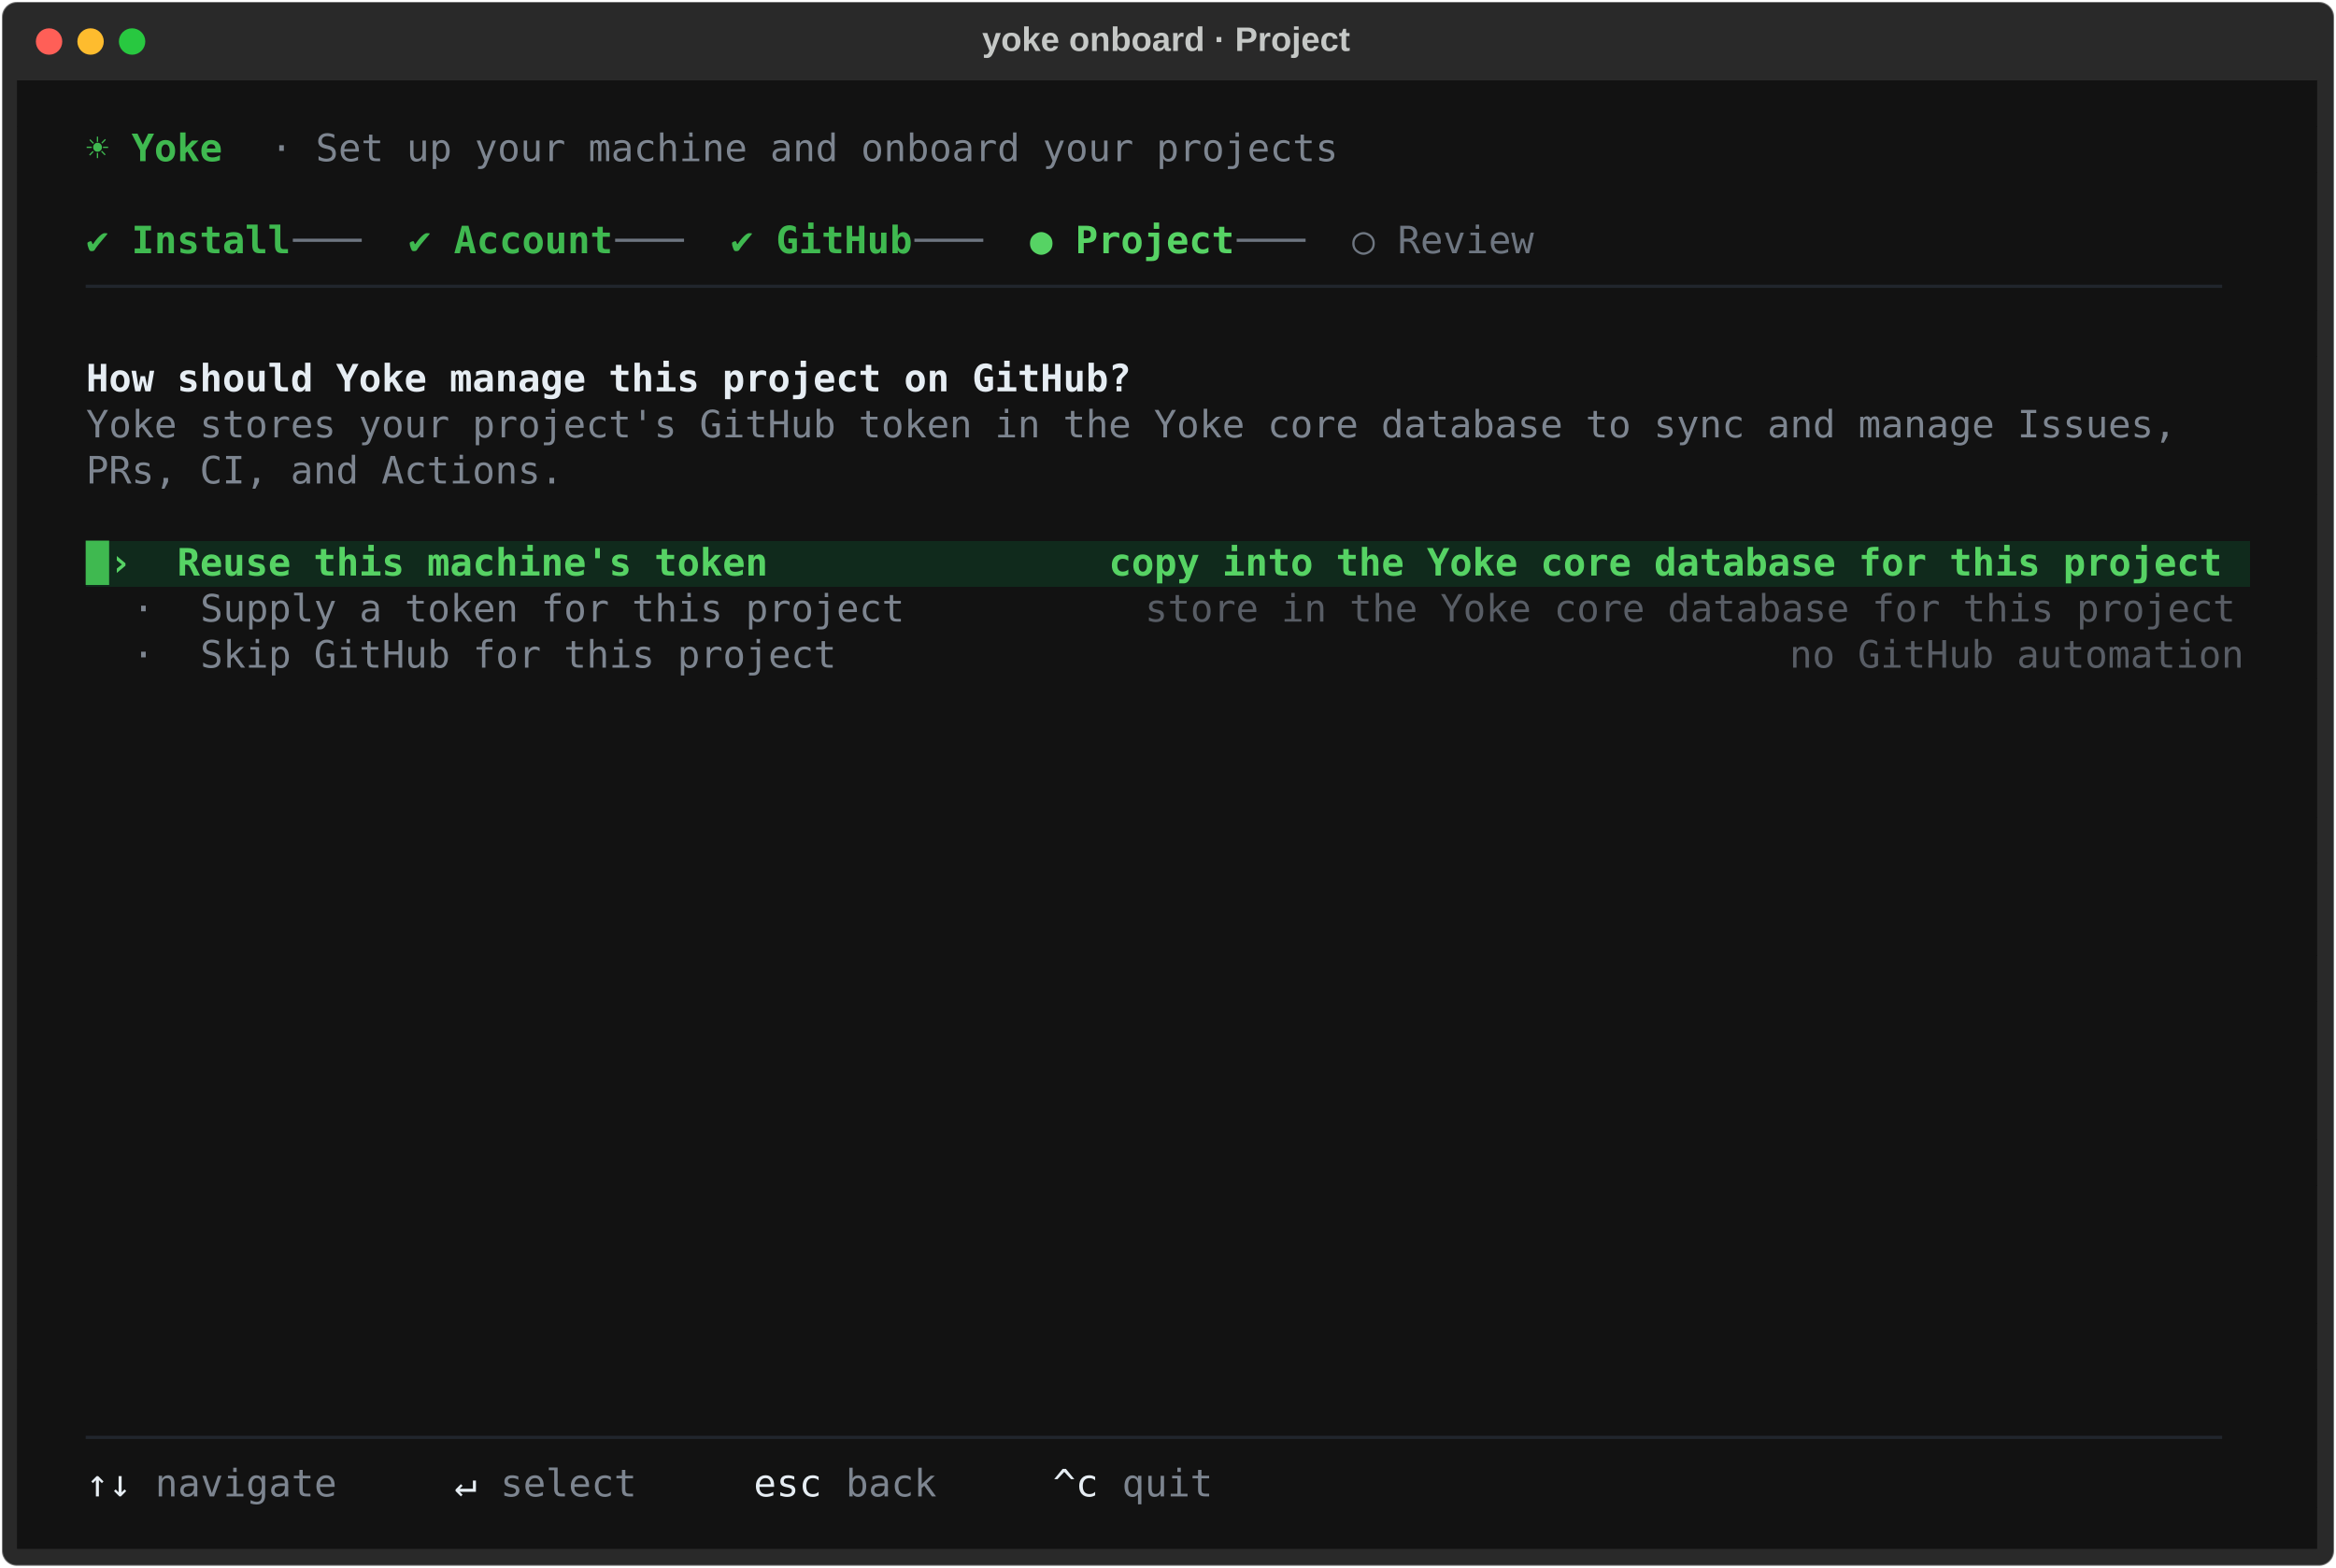
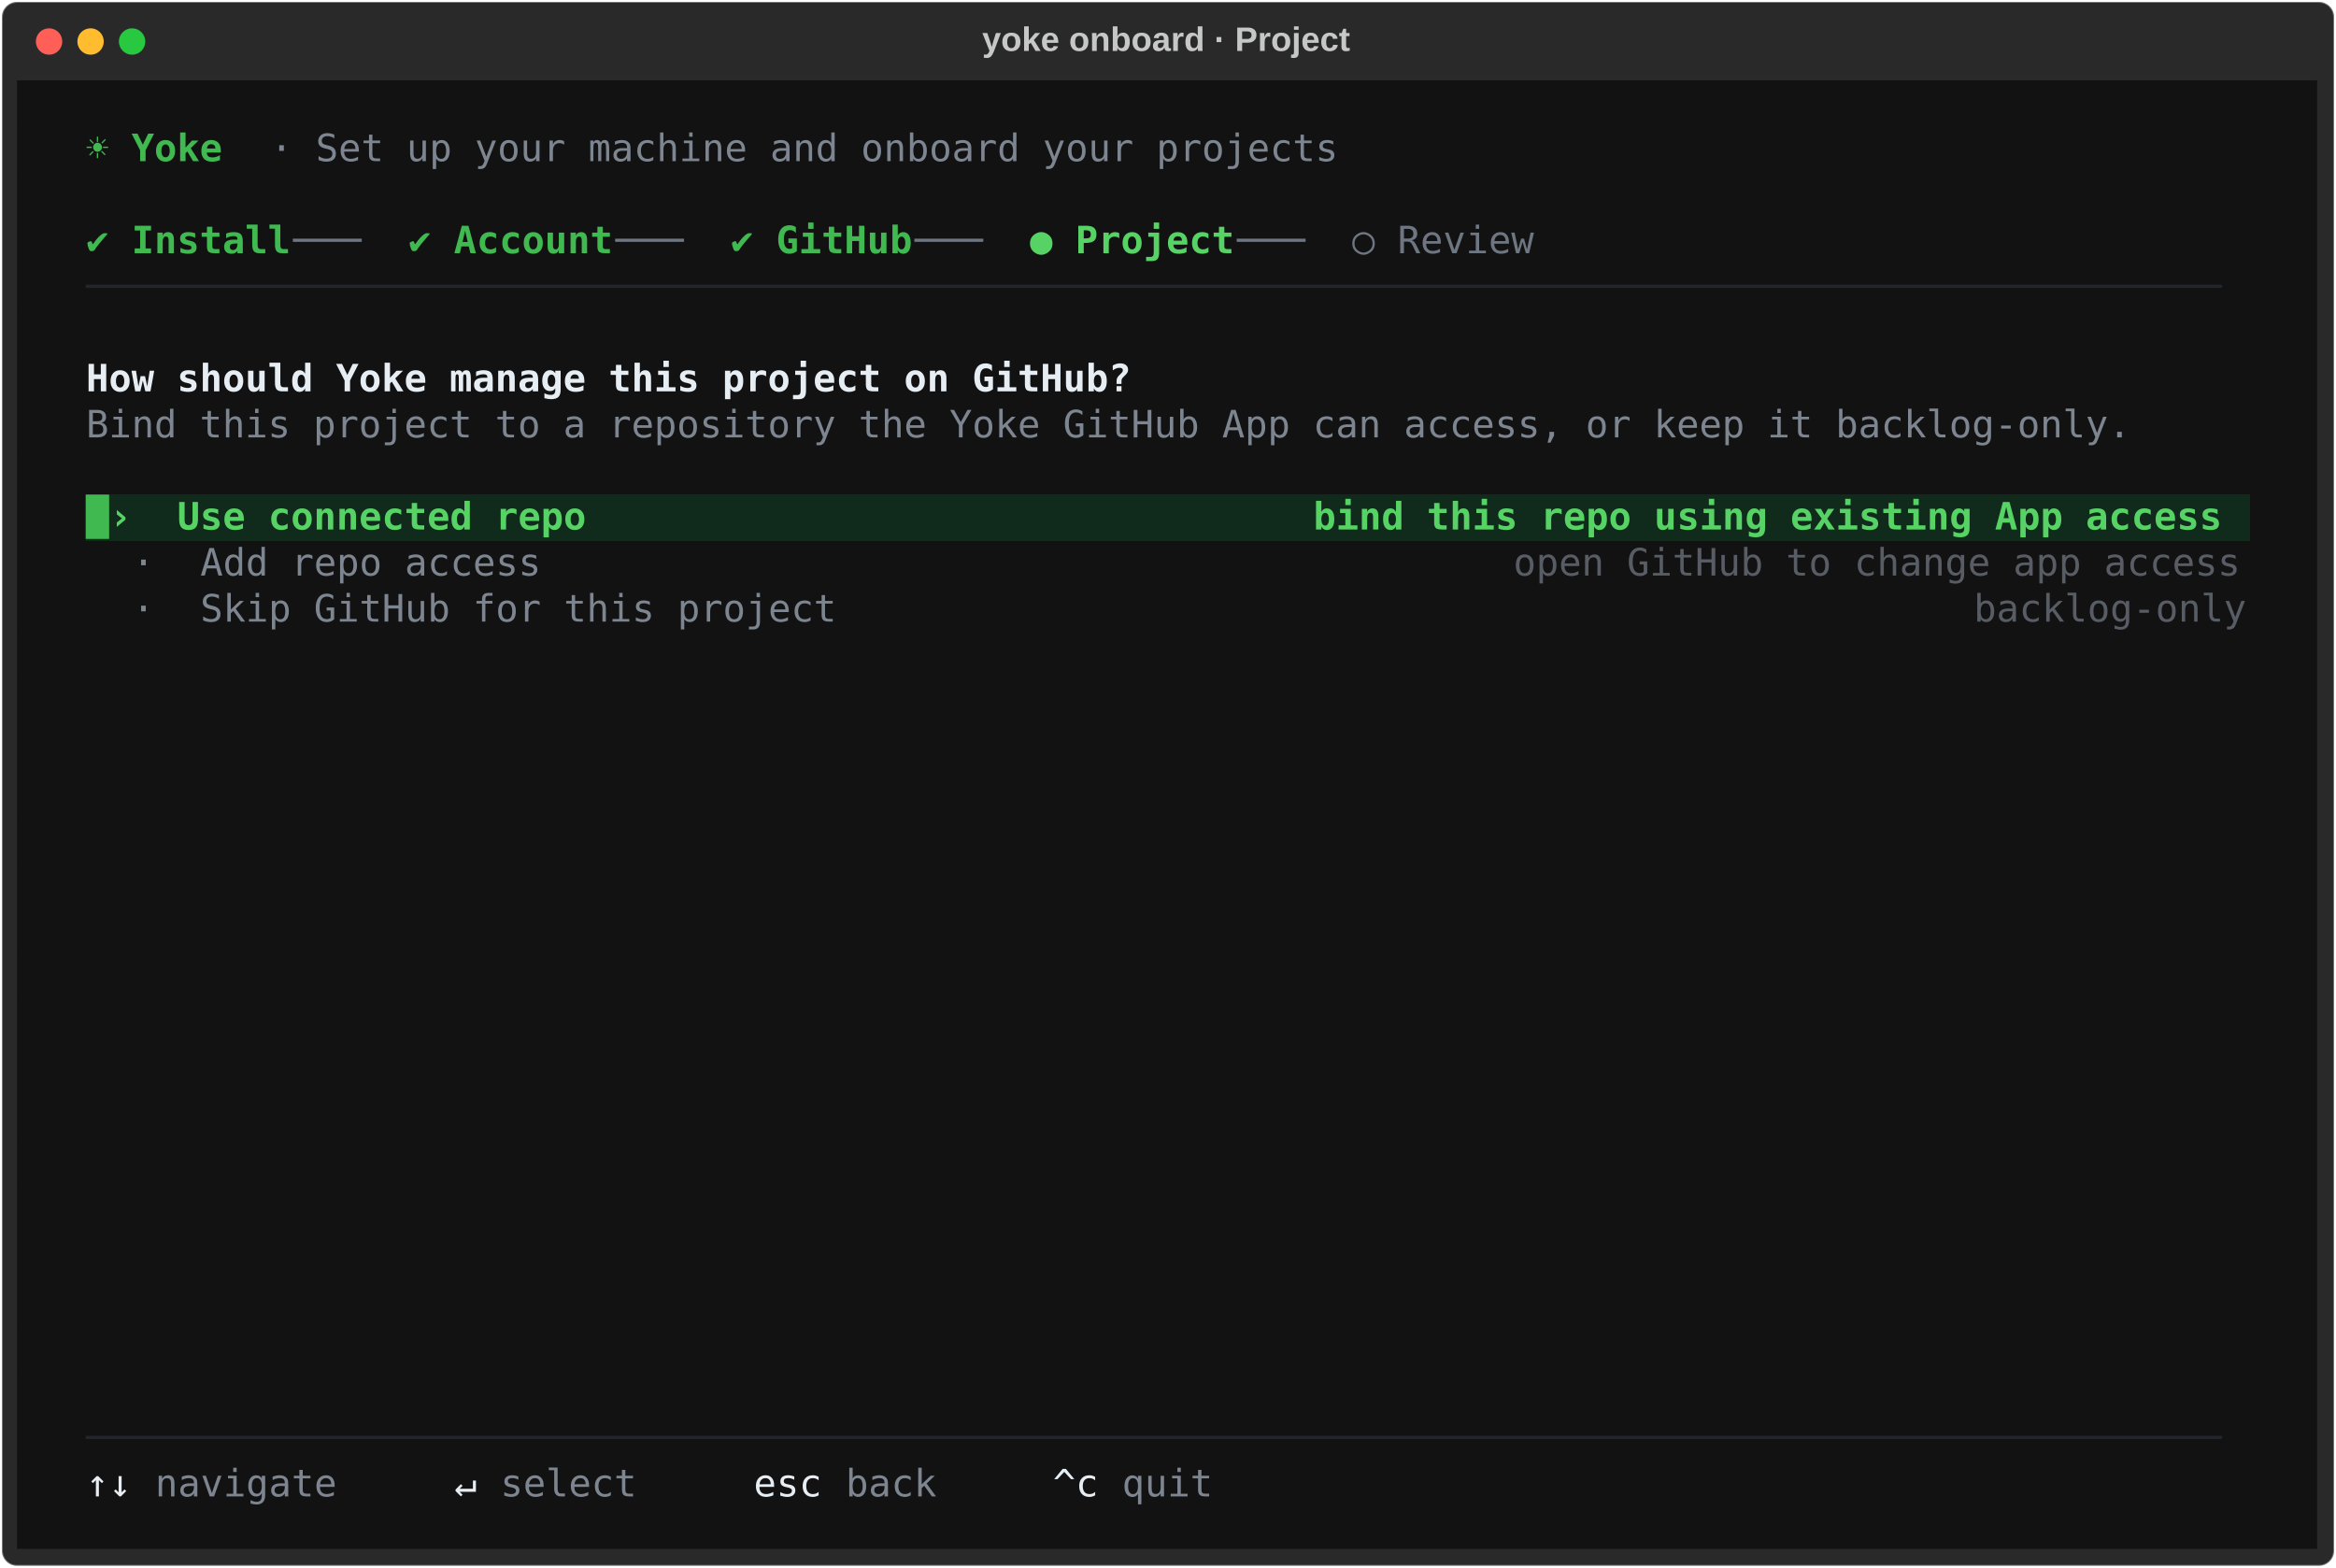
<svg xmlns="http://www.w3.org/2000/svg" class="rich-terminal" viewBox="0 0 1238 830.8">
  <style>

    @font-face {
        font-family: "Fira Code";
        src: local("FiraCode-Regular"),
                url("https://cdnjs.cloudflare.com/ajax/libs/firacode/{{VERSION}}/woff2/FiraCode-Regular.woff2") format("woff2"),
                url("https://cdnjs.cloudflare.com/ajax/libs/firacode/{{VERSION}}/woff/FiraCode-Regular.woff") format("woff");
        font-style: normal;
        font-weight: 400;
    }
    @font-face {
        font-family: "Fira Code";
        src: local("FiraCode-Bold"),
                url("https://cdnjs.cloudflare.com/ajax/libs/firacode/{{VERSION}}/woff2/FiraCode-Bold.woff2") format("woff2"),
                url("https://cdnjs.cloudflare.com/ajax/libs/firacode/{{VERSION}}/woff/FiraCode-Bold.woff") format("woff");
        font-style: bold;
        font-weight: 700;
    }

    .terminal-YOKE-matrix {
        font-family: Fira Code, monospace;
        font-size: 20px;
        line-height: 24.4px;
        font-variant-east-asian: full-width;
    }

    .terminal-YOKE-title {
        font-size: 18px;
        font-weight: bold;
        font-family: arial;
    }

    .terminal-YOKE-r1 { fill: #c5c8c6 }
.terminal-YOKE-r2 { fill: #3fb950;font-weight: bold }
.terminal-YOKE-r3 { fill: #e6edf3 }
.terminal-YOKE-r4 { fill: #7d8590 }
.terminal-YOKE-r5 { fill: #6e7681 }
.terminal-YOKE-r6 { fill: #56d364;font-weight: bold }
.terminal-YOKE-r7 { fill: #21262d }
.terminal-YOKE-r8 { fill: #e6edf3;font-weight: bold }
.terminal-YOKE-r9 { fill: #3fb950 }
.terminal-YOKE-r10 { fill: #00ff00 }
.terminal-YOKE-r11 { fill: #585d65 }
    </style>
  <defs>
    <clipPath id="terminal-YOKE-clip-terminal">
      <rect x="0" y="0" width="1219.0" height="779.8" />
    </clipPath>
    <clipPath id="terminal-YOKE-line-0">
      <rect x="0" y="1.5" width="1220" height="24.65" />
    </clipPath>
    <clipPath id="terminal-YOKE-line-1">
      <rect x="0" y="25.9" width="1220" height="24.65" />
    </clipPath>
    <clipPath id="terminal-YOKE-line-2">
      <rect x="0" y="50.3" width="1220" height="24.65" />
    </clipPath>
    <clipPath id="terminal-YOKE-line-3">
      <rect x="0" y="74.7" width="1220" height="24.65" />
    </clipPath>
    <clipPath id="terminal-YOKE-line-4">
      <rect x="0" y="99.1" width="1220" height="24.65" />
    </clipPath>
    <clipPath id="terminal-YOKE-line-5">
      <rect x="0" y="123.5" width="1220" height="24.65" />
    </clipPath>
    <clipPath id="terminal-YOKE-line-6">
      <rect x="0" y="147.9" width="1220" height="24.65" />
    </clipPath>
    <clipPath id="terminal-YOKE-line-7">
      <rect x="0" y="172.3" width="1220" height="24.65" />
    </clipPath>
    <clipPath id="terminal-YOKE-line-8">
      <rect x="0" y="196.7" width="1220" height="24.65" />
    </clipPath>
    <clipPath id="terminal-YOKE-line-9">
      <rect x="0" y="221.1" width="1220" height="24.65" />
    </clipPath>
    <clipPath id="terminal-YOKE-line-10">
      <rect x="0" y="245.5" width="1220" height="24.65" />
    </clipPath>
    <clipPath id="terminal-YOKE-line-11">
      <rect x="0" y="269.9" width="1220" height="24.65" />
    </clipPath>
    <clipPath id="terminal-YOKE-line-12">
      <rect x="0" y="294.3" width="1220" height="24.65" />
    </clipPath>
    <clipPath id="terminal-YOKE-line-13">
      <rect x="0" y="318.7" width="1220" height="24.65" />
    </clipPath>
    <clipPath id="terminal-YOKE-line-14">
      <rect x="0" y="343.1" width="1220" height="24.65" />
    </clipPath>
    <clipPath id="terminal-YOKE-line-15">
      <rect x="0" y="367.5" width="1220" height="24.65" />
    </clipPath>
    <clipPath id="terminal-YOKE-line-16">
      <rect x="0" y="391.9" width="1220" height="24.65" />
    </clipPath>
    <clipPath id="terminal-YOKE-line-17">
      <rect x="0" y="416.3" width="1220" height="24.65" />
    </clipPath>
    <clipPath id="terminal-YOKE-line-18">
      <rect x="0" y="440.7" width="1220" height="24.65" />
    </clipPath>
    <clipPath id="terminal-YOKE-line-19">
      <rect x="0" y="465.1" width="1220" height="24.65" />
    </clipPath>
    <clipPath id="terminal-YOKE-line-20">
      <rect x="0" y="489.5" width="1220" height="24.65" />
    </clipPath>
    <clipPath id="terminal-YOKE-line-21">
      <rect x="0" y="513.9" width="1220" height="24.65" />
    </clipPath>
    <clipPath id="terminal-YOKE-line-22">
      <rect x="0" y="538.3" width="1220" height="24.65" />
    </clipPath>
    <clipPath id="terminal-YOKE-line-23">
      <rect x="0" y="562.7" width="1220" height="24.65" />
    </clipPath>
    <clipPath id="terminal-YOKE-line-24">
      <rect x="0" y="587.1" width="1220" height="24.65" />
    </clipPath>
    <clipPath id="terminal-YOKE-line-25">
      <rect x="0" y="611.5" width="1220" height="24.65" />
    </clipPath>
    <clipPath id="terminal-YOKE-line-26">
      <rect x="0" y="635.9" width="1220" height="24.65" />
    </clipPath>
    <clipPath id="terminal-YOKE-line-27">
      <rect x="0" y="660.3" width="1220" height="24.65" />
    </clipPath>
    <clipPath id="terminal-YOKE-line-28">
      <rect x="0" y="684.7" width="1220" height="24.65" />
    </clipPath>
    <clipPath id="terminal-YOKE-line-29">
      <rect x="0" y="709.1" width="1220" height="24.65" />
    </clipPath>
    <clipPath id="terminal-YOKE-line-30">
      <rect x="0" y="733.5" width="1220" height="24.65" />
    </clipPath>
  </defs>
  <rect fill="#292929" stroke="rgba(255,255,255,0.35)" stroke-width="1" x="1" y="1" width="1236" height="828.8" rx="8" />
  <text class="terminal-YOKE-title" fill="#c5c8c6" text-anchor="middle" x="618" y="27">yoke onboard · Project</text>
  <g transform="translate(26,22)">
    <circle cx="0" cy="0" r="7" fill="#ff5f57" />
    <circle cx="22" cy="0" r="7" fill="#febc2e" />
    <circle cx="44" cy="0" r="7" fill="#28c840" />
  </g>
  <g transform="translate(9, 41)" clip-path="url(#terminal-YOKE-clip-terminal)">
    <rect fill="#121212" x="0" y="1.5" width="1220" height="24.65" shape-rendering="crispEdges" />
    <rect fill="#121212" x="0" y="25.9" width="36.6" height="24.65" shape-rendering="crispEdges" />
    <rect fill="#121212" x="36.6" y="25.9" width="73.2" height="24.65" shape-rendering="crispEdges" />
    <rect fill="#121212" x="109.8" y="25.9" width="24.4" height="24.65" shape-rendering="crispEdges" />
    <rect fill="#121212" x="134.2" y="25.9" width="573.4" height="24.65" shape-rendering="crispEdges" />
    <rect fill="#121212" x="707.6" y="25.9" width="512.4" height="24.65" shape-rendering="crispEdges" />
    <rect fill="#121212" x="0" y="50.3" width="1220" height="24.65" shape-rendering="crispEdges" />
    <rect fill="#121212" x="0" y="74.7" width="36.6" height="24.65" shape-rendering="crispEdges" />
    <rect fill="#121212" x="36.6" y="74.7" width="109.8" height="24.65" shape-rendering="crispEdges" />
    <rect fill="#121212" x="146.4" y="74.7" width="61" height="24.65" shape-rendering="crispEdges" />
    <rect fill="#121212" x="207.4" y="74.7" width="109.8" height="24.65" shape-rendering="crispEdges" />
    <rect fill="#121212" x="317.2" y="74.7" width="61" height="24.65" shape-rendering="crispEdges" />
    <rect fill="#121212" x="378.2" y="74.7" width="97.6" height="24.65" shape-rendering="crispEdges" />
    <rect fill="#121212" x="475.8" y="74.7" width="61" height="24.65" shape-rendering="crispEdges" />
    <rect fill="#121212" x="536.8" y="74.7" width="109.8" height="24.65" shape-rendering="crispEdges" />
    <rect fill="#121212" x="646.6" y="74.7" width="61" height="24.65" shape-rendering="crispEdges" />
    <rect fill="#121212" x="707.6" y="74.7" width="97.6" height="24.65" shape-rendering="crispEdges" />
    <rect fill="#121212" x="805.2" y="74.7" width="414.8" height="24.65" shape-rendering="crispEdges" />
    <rect fill="#121212" x="0" y="99.1" width="36.6" height="24.65" shape-rendering="crispEdges" />
    <rect fill="#121212" x="36.6" y="99.1" width="1146.8" height="24.65" shape-rendering="crispEdges" />
    <rect fill="#121212" x="1183.4" y="99.1" width="36.6" height="24.65" shape-rendering="crispEdges" />
    <rect fill="#121212" x="0" y="123.5" width="1220" height="24.65" shape-rendering="crispEdges" />
    <rect fill="#121212" x="0" y="147.9" width="36.6" height="24.65" shape-rendering="crispEdges" />
    <rect fill="#121212" x="36.6" y="147.9" width="561.2" height="24.65" shape-rendering="crispEdges" />
    <rect fill="#121212" x="597.8" y="147.9" width="622.2" height="24.65" shape-rendering="crispEdges" />
    <rect fill="#121212" x="0" y="172.3" width="36.6" height="24.65" shape-rendering="crispEdges" />
-     <rect fill="#121212" x="36.6" y="172.3" width="1122.4" height="24.65" shape-rendering="crispEdges" />
-     <rect fill="#121212" x="1159" y="172.3" width="24.4" height="24.65" shape-rendering="crispEdges" />
+     <rect fill="#121212" x="36.6" y="172.3" width="1098" height="24.65" shape-rendering="crispEdges" />
+     <rect fill="#121212" x="1134.6" y="172.3" width="48.8" height="24.65" shape-rendering="crispEdges" />
    <rect fill="#121212" x="1183.4" y="172.3" width="36.6" height="24.65" shape-rendering="crispEdges" />
    <rect fill="#121212" x="0" y="196.7" width="36.6" height="24.65" shape-rendering="crispEdges" />
-     <rect fill="#121212" x="36.6" y="196.7" width="256.2" height="24.65" shape-rendering="crispEdges" />
-     <rect fill="#121212" x="292.8" y="196.7" width="890.6" height="24.65" shape-rendering="crispEdges" />
-     <rect fill="#121212" x="1183.4" y="196.7" width="36.6" height="24.65" shape-rendering="crispEdges" />
+     <rect fill="#121212" x="36.6" y="196.7" width="0" height="24.65" shape-rendering="crispEdges" />
+     <rect fill="#121212" x="36.6" y="196.7" width="1183.4" height="24.65" shape-rendering="crispEdges" />
    <rect fill="#121212" x="0" y="221.1" width="36.6" height="24.65" shape-rendering="crispEdges" />
-     <rect fill="#121212" x="36.6" y="221.1" width="0" height="24.65" shape-rendering="crispEdges" />
-     <rect fill="#121212" x="36.6" y="221.1" width="1183.4" height="24.65" shape-rendering="crispEdges" />
+     <rect fill="#102a1c" x="36.6" y="221.1" width="12.2" height="24.65" shape-rendering="crispEdges" />
+     <rect fill="#102a1c" x="48.8" y="221.1" width="1134.6" height="24.65" shape-rendering="crispEdges" />
+     <rect fill="#121212" x="1183.4" y="221.1" width="36.6" height="24.65" shape-rendering="crispEdges" />
    <rect fill="#121212" x="0" y="245.5" width="36.6" height="24.65" shape-rendering="crispEdges" />
-     <rect fill="#102a1c" x="36.6" y="245.5" width="12.2" height="24.65" shape-rendering="crispEdges" />
-     <rect fill="#102a1c" x="48.8" y="245.5" width="1134.6" height="24.65" shape-rendering="crispEdges" />
+     <rect fill="#121212" x="36.6" y="245.5" width="12.2" height="24.65" shape-rendering="crispEdges" />
+     <rect fill="#121212" x="48.8" y="245.5" width="12.2" height="24.65" shape-rendering="crispEdges" />
+     <rect fill="#121212" x="61" y="245.5" width="732" height="24.65" shape-rendering="crispEdges" />
+     <rect fill="#121212" x="793" y="245.5" width="390.4" height="24.65" shape-rendering="crispEdges" />
    <rect fill="#121212" x="1183.4" y="245.5" width="36.6" height="24.65" shape-rendering="crispEdges" />
    <rect fill="#121212" x="0" y="269.9" width="36.6" height="24.65" shape-rendering="crispEdges" />
    <rect fill="#121212" x="36.6" y="269.9" width="12.2" height="24.65" shape-rendering="crispEdges" />
    <rect fill="#121212" x="48.8" y="269.9" width="12.2" height="24.65" shape-rendering="crispEdges" />
-     <rect fill="#121212" x="61" y="269.9" width="536.8" height="24.65" shape-rendering="crispEdges" />
-     <rect fill="#121212" x="597.8" y="269.9" width="585.6" height="24.65" shape-rendering="crispEdges" />
+     <rect fill="#121212" x="61" y="269.9" width="976" height="24.65" shape-rendering="crispEdges" />
+     <rect fill="#121212" x="1037" y="269.9" width="146.4" height="24.65" shape-rendering="crispEdges" />
    <rect fill="#121212" x="1183.4" y="269.9" width="36.6" height="24.65" shape-rendering="crispEdges" />
    <rect fill="#121212" x="0" y="294.3" width="36.6" height="24.65" shape-rendering="crispEdges" />
-     <rect fill="#121212" x="36.6" y="294.3" width="12.2" height="24.65" shape-rendering="crispEdges" />
-     <rect fill="#121212" x="48.8" y="294.3" width="12.2" height="24.65" shape-rendering="crispEdges" />
-     <rect fill="#121212" x="61" y="294.3" width="878.4" height="24.65" shape-rendering="crispEdges" />
-     <rect fill="#121212" x="939.4" y="294.3" width="244" height="24.65" shape-rendering="crispEdges" />
-     <rect fill="#121212" x="1183.4" y="294.3" width="36.6" height="24.65" shape-rendering="crispEdges" />
+     <rect fill="#121212" x="36.6" y="294.3" width="1183.4" height="24.65" shape-rendering="crispEdges" />
    <rect fill="#121212" x="0" y="318.7" width="36.6" height="24.65" shape-rendering="crispEdges" />
    <rect fill="#121212" x="36.6" y="318.7" width="1183.4" height="24.65" shape-rendering="crispEdges" />
    <rect fill="#121212" x="0" y="343.1" width="36.6" height="24.65" shape-rendering="crispEdges" />
    <rect fill="#121212" x="36.6" y="343.1" width="1183.4" height="24.65" shape-rendering="crispEdges" />
    <rect fill="#121212" x="0" y="367.5" width="36.6" height="24.65" shape-rendering="crispEdges" />
    <rect fill="#121212" x="36.6" y="367.5" width="1183.4" height="24.65" shape-rendering="crispEdges" />
    <rect fill="#121212" x="0" y="391.9" width="36.6" height="24.65" shape-rendering="crispEdges" />
    <rect fill="#121212" x="36.6" y="391.9" width="1183.4" height="24.65" shape-rendering="crispEdges" />
    <rect fill="#121212" x="0" y="416.3" width="36.6" height="24.65" shape-rendering="crispEdges" />
    <rect fill="#121212" x="36.6" y="416.3" width="1183.4" height="24.65" shape-rendering="crispEdges" />
    <rect fill="#121212" x="0" y="440.7" width="36.6" height="24.65" shape-rendering="crispEdges" />
    <rect fill="#121212" x="36.6" y="440.7" width="1183.4" height="24.65" shape-rendering="crispEdges" />
    <rect fill="#121212" x="0" y="465.1" width="36.6" height="24.65" shape-rendering="crispEdges" />
    <rect fill="#121212" x="36.6" y="465.1" width="1183.4" height="24.65" shape-rendering="crispEdges" />
    <rect fill="#121212" x="0" y="489.5" width="36.6" height="24.65" shape-rendering="crispEdges" />
    <rect fill="#121212" x="36.6" y="489.5" width="1183.4" height="24.65" shape-rendering="crispEdges" />
    <rect fill="#121212" x="0" y="513.9" width="36.6" height="24.65" shape-rendering="crispEdges" />
    <rect fill="#121212" x="36.6" y="513.9" width="1183.4" height="24.65" shape-rendering="crispEdges" />
    <rect fill="#121212" x="0" y="538.3" width="36.6" height="24.65" shape-rendering="crispEdges" />
    <rect fill="#121212" x="36.6" y="538.3" width="1183.4" height="24.65" shape-rendering="crispEdges" />
    <rect fill="#121212" x="0" y="562.7" width="36.6" height="24.65" shape-rendering="crispEdges" />
    <rect fill="#121212" x="36.6" y="562.7" width="1183.4" height="24.65" shape-rendering="crispEdges" />
    <rect fill="#121212" x="0" y="587.1" width="36.6" height="24.65" shape-rendering="crispEdges" />
    <rect fill="#121212" x="36.6" y="587.1" width="1183.4" height="24.65" shape-rendering="crispEdges" />
    <rect fill="#121212" x="0" y="611.5" width="36.6" height="24.65" shape-rendering="crispEdges" />
    <rect fill="#121212" x="36.6" y="611.5" width="1183.4" height="24.65" shape-rendering="crispEdges" />
    <rect fill="#121212" x="0" y="635.9" width="36.6" height="24.65" shape-rendering="crispEdges" />
    <rect fill="#121212" x="36.6" y="635.9" width="1183.4" height="24.65" shape-rendering="crispEdges" />
    <rect fill="#121212" x="0" y="660.3" width="36.6" height="24.65" shape-rendering="crispEdges" />
    <rect fill="#121212" x="36.6" y="660.3" width="1183.4" height="24.65" shape-rendering="crispEdges" />
    <rect fill="#121212" x="0" y="684.7" width="36.6" height="24.65" shape-rendering="crispEdges" />
    <rect fill="#121212" x="36.6" y="684.7" width="1183.4" height="24.65" shape-rendering="crispEdges" />
    <rect fill="#121212" x="0" y="709.1" width="36.6" height="24.65" shape-rendering="crispEdges" />
    <rect fill="#121212" x="36.6" y="709.1" width="1146.8" height="24.65" shape-rendering="crispEdges" />
    <rect fill="#121212" x="1183.4" y="709.1" width="36.6" height="24.65" shape-rendering="crispEdges" />
    <rect fill="#121212" x="0" y="733.5" width="36.6" height="24.65" shape-rendering="crispEdges" />
    <rect fill="#121212" x="36.6" y="733.5" width="24.4" height="24.65" shape-rendering="crispEdges" />
    <rect fill="#121212" x="61" y="733.5" width="12.2" height="24.65" shape-rendering="crispEdges" />
    <rect fill="#121212" x="73.2" y="733.5" width="97.6" height="24.65" shape-rendering="crispEdges" />
    <rect fill="#121212" x="170.8" y="733.5" width="61" height="24.65" shape-rendering="crispEdges" />
    <rect fill="#121212" x="231.8" y="733.5" width="12.2" height="24.65" shape-rendering="crispEdges" />
    <rect fill="#121212" x="244" y="733.5" width="12.2" height="24.65" shape-rendering="crispEdges" />
    <rect fill="#121212" x="256.2" y="733.5" width="73.2" height="24.65" shape-rendering="crispEdges" />
    <rect fill="#121212" x="329.4" y="733.5" width="61" height="24.65" shape-rendering="crispEdges" />
    <rect fill="#121212" x="390.4" y="733.5" width="36.6" height="24.65" shape-rendering="crispEdges" />
    <rect fill="#121212" x="427" y="733.5" width="12.2" height="24.65" shape-rendering="crispEdges" />
    <rect fill="#121212" x="439.2" y="733.5" width="48.8" height="24.65" shape-rendering="crispEdges" />
    <rect fill="#121212" x="488" y="733.5" width="61" height="24.65" shape-rendering="crispEdges" />
    <rect fill="#121212" x="549" y="733.5" width="24.4" height="24.65" shape-rendering="crispEdges" />
    <rect fill="#121212" x="573.4" y="733.5" width="12.2" height="24.65" shape-rendering="crispEdges" />
    <rect fill="#121212" x="585.6" y="733.5" width="48.8" height="24.65" shape-rendering="crispEdges" />
    <rect fill="#121212" x="634.4" y="733.5" width="585.6" height="24.65" shape-rendering="crispEdges" />
    <rect fill="#121212" x="0" y="757.9" width="1220" height="24.65" shape-rendering="crispEdges" />
    <g class="terminal-YOKE-matrix">
      <text class="terminal-YOKE-r1" x="1220" y="20" textLength="12.2" clip-path="url(#terminal-YOKE-line-0)">
</text>
      <text class="terminal-YOKE-r2" x="36.6" y="44.4" textLength="73.2" clip-path="url(#terminal-YOKE-line-1)">☀ Yoke</text>
      <text class="terminal-YOKE-r4" x="134.2" y="44.4" textLength="573.4" clip-path="url(#terminal-YOKE-line-1)">· Set up your machine and onboard your projects</text>
      <text class="terminal-YOKE-r1" x="1220" y="44.4" textLength="12.2" clip-path="url(#terminal-YOKE-line-1)">
</text>
      <text class="terminal-YOKE-r1" x="1220" y="68.8" textLength="12.2" clip-path="url(#terminal-YOKE-line-2)">
</text>
      <text class="terminal-YOKE-r2" x="36.6" y="93.2" textLength="109.8" clip-path="url(#terminal-YOKE-line-3)">✔ Install</text>
      <text class="terminal-YOKE-r5" x="146.4" y="93.2" textLength="61" clip-path="url(#terminal-YOKE-line-3)"> ─── </text>
      <text class="terminal-YOKE-r2" x="207.4" y="93.2" textLength="109.8" clip-path="url(#terminal-YOKE-line-3)">✔ Account</text>
      <text class="terminal-YOKE-r5" x="317.2" y="93.2" textLength="61" clip-path="url(#terminal-YOKE-line-3)"> ─── </text>
      <text class="terminal-YOKE-r2" x="378.2" y="93.2" textLength="97.6" clip-path="url(#terminal-YOKE-line-3)">✔ GitHub</text>
      <text class="terminal-YOKE-r5" x="475.8" y="93.2" textLength="61" clip-path="url(#terminal-YOKE-line-3)"> ─── </text>
      <text class="terminal-YOKE-r6" x="536.8" y="93.2" textLength="109.8" clip-path="url(#terminal-YOKE-line-3)">● Project</text>
      <text class="terminal-YOKE-r5" x="646.6" y="93.2" textLength="61" clip-path="url(#terminal-YOKE-line-3)"> ─── </text>
      <text class="terminal-YOKE-r5" x="707.6" y="93.2" textLength="97.6" clip-path="url(#terminal-YOKE-line-3)">○ Review</text>
      <text class="terminal-YOKE-r1" x="1220" y="93.2" textLength="12.2" clip-path="url(#terminal-YOKE-line-3)">
</text>
      <text class="terminal-YOKE-r7" x="36.6" y="117.6" textLength="1146.8" clip-path="url(#terminal-YOKE-line-4)">──────────────────────────────────────────────────────────────────────────────────────────────</text>
      <text class="terminal-YOKE-r1" x="1220" y="117.6" textLength="12.2" clip-path="url(#terminal-YOKE-line-4)">
</text>
      <text class="terminal-YOKE-r1" x="1220" y="142" textLength="12.2" clip-path="url(#terminal-YOKE-line-5)">
</text>
      <text class="terminal-YOKE-r8" x="36.6" y="166.4" textLength="561.2" clip-path="url(#terminal-YOKE-line-6)">How should Yoke manage this project on GitHub?</text>
      <text class="terminal-YOKE-r1" x="1220" y="166.4" textLength="12.2" clip-path="url(#terminal-YOKE-line-6)">
</text>
-       <text class="terminal-YOKE-r4" x="36.6" y="190.8" textLength="1122.4" clip-path="url(#terminal-YOKE-line-7)">Yoke stores your project's GitHub token in the Yoke core database to sync and manage Issues,</text>
+       <text class="terminal-YOKE-r4" x="36.6" y="190.8" textLength="1098" clip-path="url(#terminal-YOKE-line-7)">Bind this project to a repository the Yoke GitHub App can access, or keep it backlog-only.</text>
      <text class="terminal-YOKE-r1" x="1220" y="190.8" textLength="12.2" clip-path="url(#terminal-YOKE-line-7)">
</text>
-       <text class="terminal-YOKE-r4" x="36.6" y="215.2" textLength="256.2" clip-path="url(#terminal-YOKE-line-8)">PRs, CI, and Actions.</text>
      <text class="terminal-YOKE-r1" x="1220" y="215.2" textLength="12.2" clip-path="url(#terminal-YOKE-line-8)">
</text>
+       <text class="terminal-YOKE-r9" x="36.6" y="239.6" textLength="12.2" clip-path="url(#terminal-YOKE-line-9)">█</text>
+       <text class="terminal-YOKE-r6" x="48.8" y="239.6" textLength="1134.6" clip-path="url(#terminal-YOKE-line-9)">›  Use connected repo                                bind this repo using existing App access</text>
      <text class="terminal-YOKE-r1" x="1220" y="239.6" textLength="12.2" clip-path="url(#terminal-YOKE-line-9)">
</text>
-       <text class="terminal-YOKE-r9" x="36.6" y="264" textLength="12.2" clip-path="url(#terminal-YOKE-line-10)">█</text>
-       <text class="terminal-YOKE-r6" x="48.8" y="264" textLength="1134.6" clip-path="url(#terminal-YOKE-line-10)">›  Reuse this machine's token               copy into the Yoke core database for this project</text>
+       <text class="terminal-YOKE-r4" x="61" y="264" textLength="732" clip-path="url(#terminal-YOKE-line-10)">·  Add repo access                                          </text>
+       <text class="terminal-YOKE-r11" x="793" y="264" textLength="390.4" clip-path="url(#terminal-YOKE-line-10)">open GitHub to change app access</text>
      <text class="terminal-YOKE-r1" x="1220" y="264" textLength="12.2" clip-path="url(#terminal-YOKE-line-10)">
</text>
-       <text class="terminal-YOKE-r4" x="61" y="288.4" textLength="536.8" clip-path="url(#terminal-YOKE-line-11)">·  Supply a token for this project          </text>
-       <text class="terminal-YOKE-r11" x="597.8" y="288.4" textLength="585.6" clip-path="url(#terminal-YOKE-line-11)">store in the Yoke core database for this project</text>
+       <text class="terminal-YOKE-r4" x="61" y="288.4" textLength="976" clip-path="url(#terminal-YOKE-line-11)">·  Skip GitHub for this project                                                 </text>
+       <text class="terminal-YOKE-r11" x="1037" y="288.4" textLength="146.4" clip-path="url(#terminal-YOKE-line-11)">backlog-only</text>
      <text class="terminal-YOKE-r1" x="1220" y="288.4" textLength="12.2" clip-path="url(#terminal-YOKE-line-11)">
</text>
-       <text class="terminal-YOKE-r4" x="61" y="312.8" textLength="878.4" clip-path="url(#terminal-YOKE-line-12)">·  Skip GitHub for this project                                         </text>
-       <text class="terminal-YOKE-r11" x="939.4" y="312.8" textLength="244" clip-path="url(#terminal-YOKE-line-12)">no GitHub automation</text>
      <text class="terminal-YOKE-r1" x="1220" y="312.8" textLength="12.2" clip-path="url(#terminal-YOKE-line-12)">
</text>
      <text class="terminal-YOKE-r1" x="1220" y="337.2" textLength="12.2" clip-path="url(#terminal-YOKE-line-13)">
</text>
      <text class="terminal-YOKE-r1" x="1220" y="361.6" textLength="12.2" clip-path="url(#terminal-YOKE-line-14)">
</text>
      <text class="terminal-YOKE-r1" x="1220" y="386" textLength="12.2" clip-path="url(#terminal-YOKE-line-15)">
</text>
      <text class="terminal-YOKE-r1" x="1220" y="410.4" textLength="12.2" clip-path="url(#terminal-YOKE-line-16)">
</text>
      <text class="terminal-YOKE-r1" x="1220" y="434.8" textLength="12.2" clip-path="url(#terminal-YOKE-line-17)">
</text>
      <text class="terminal-YOKE-r1" x="1220" y="459.2" textLength="12.2" clip-path="url(#terminal-YOKE-line-18)">
</text>
      <text class="terminal-YOKE-r1" x="1220" y="483.6" textLength="12.2" clip-path="url(#terminal-YOKE-line-19)">
</text>
      <text class="terminal-YOKE-r1" x="1220" y="508" textLength="12.2" clip-path="url(#terminal-YOKE-line-20)">
</text>
      <text class="terminal-YOKE-r1" x="1220" y="532.4" textLength="12.2" clip-path="url(#terminal-YOKE-line-21)">
</text>
      <text class="terminal-YOKE-r1" x="1220" y="556.8" textLength="12.2" clip-path="url(#terminal-YOKE-line-22)">
</text>
      <text class="terminal-YOKE-r1" x="1220" y="581.2" textLength="12.2" clip-path="url(#terminal-YOKE-line-23)">
</text>
      <text class="terminal-YOKE-r1" x="1220" y="605.6" textLength="12.2" clip-path="url(#terminal-YOKE-line-24)">
</text>
      <text class="terminal-YOKE-r1" x="1220" y="630" textLength="12.2" clip-path="url(#terminal-YOKE-line-25)">
</text>
      <text class="terminal-YOKE-r1" x="1220" y="654.4" textLength="12.2" clip-path="url(#terminal-YOKE-line-26)">
</text>
      <text class="terminal-YOKE-r1" x="1220" y="678.8" textLength="12.2" clip-path="url(#terminal-YOKE-line-27)">
</text>
      <text class="terminal-YOKE-r1" x="1220" y="703.2" textLength="12.2" clip-path="url(#terminal-YOKE-line-28)">
</text>
      <text class="terminal-YOKE-r7" x="36.6" y="727.6" textLength="1146.8" clip-path="url(#terminal-YOKE-line-29)">──────────────────────────────────────────────────────────────────────────────────────────────</text>
      <text class="terminal-YOKE-r1" x="1220" y="727.6" textLength="12.2" clip-path="url(#terminal-YOKE-line-29)">
</text>
      <text class="terminal-YOKE-r3" x="36.6" y="752" textLength="24.4" clip-path="url(#terminal-YOKE-line-30)">↑↓</text>
      <text class="terminal-YOKE-r4" x="73.2" y="752" textLength="97.6" clip-path="url(#terminal-YOKE-line-30)">navigate</text>
      <text class="terminal-YOKE-r3" x="231.8" y="752" textLength="12.2" clip-path="url(#terminal-YOKE-line-30)">↵</text>
      <text class="terminal-YOKE-r4" x="256.2" y="752" textLength="73.2" clip-path="url(#terminal-YOKE-line-30)">select</text>
      <text class="terminal-YOKE-r3" x="390.4" y="752" textLength="36.6" clip-path="url(#terminal-YOKE-line-30)">esc</text>
      <text class="terminal-YOKE-r4" x="439.2" y="752" textLength="48.8" clip-path="url(#terminal-YOKE-line-30)">back</text>
      <text class="terminal-YOKE-r3" x="549" y="752" textLength="24.4" clip-path="url(#terminal-YOKE-line-30)">^c</text>
      <text class="terminal-YOKE-r4" x="585.6" y="752" textLength="48.8" clip-path="url(#terminal-YOKE-line-30)">quit</text>
      <text class="terminal-YOKE-r1" x="1220" y="752" textLength="12.2" clip-path="url(#terminal-YOKE-line-30)">
</text>
    </g>
  </g>
</svg>
